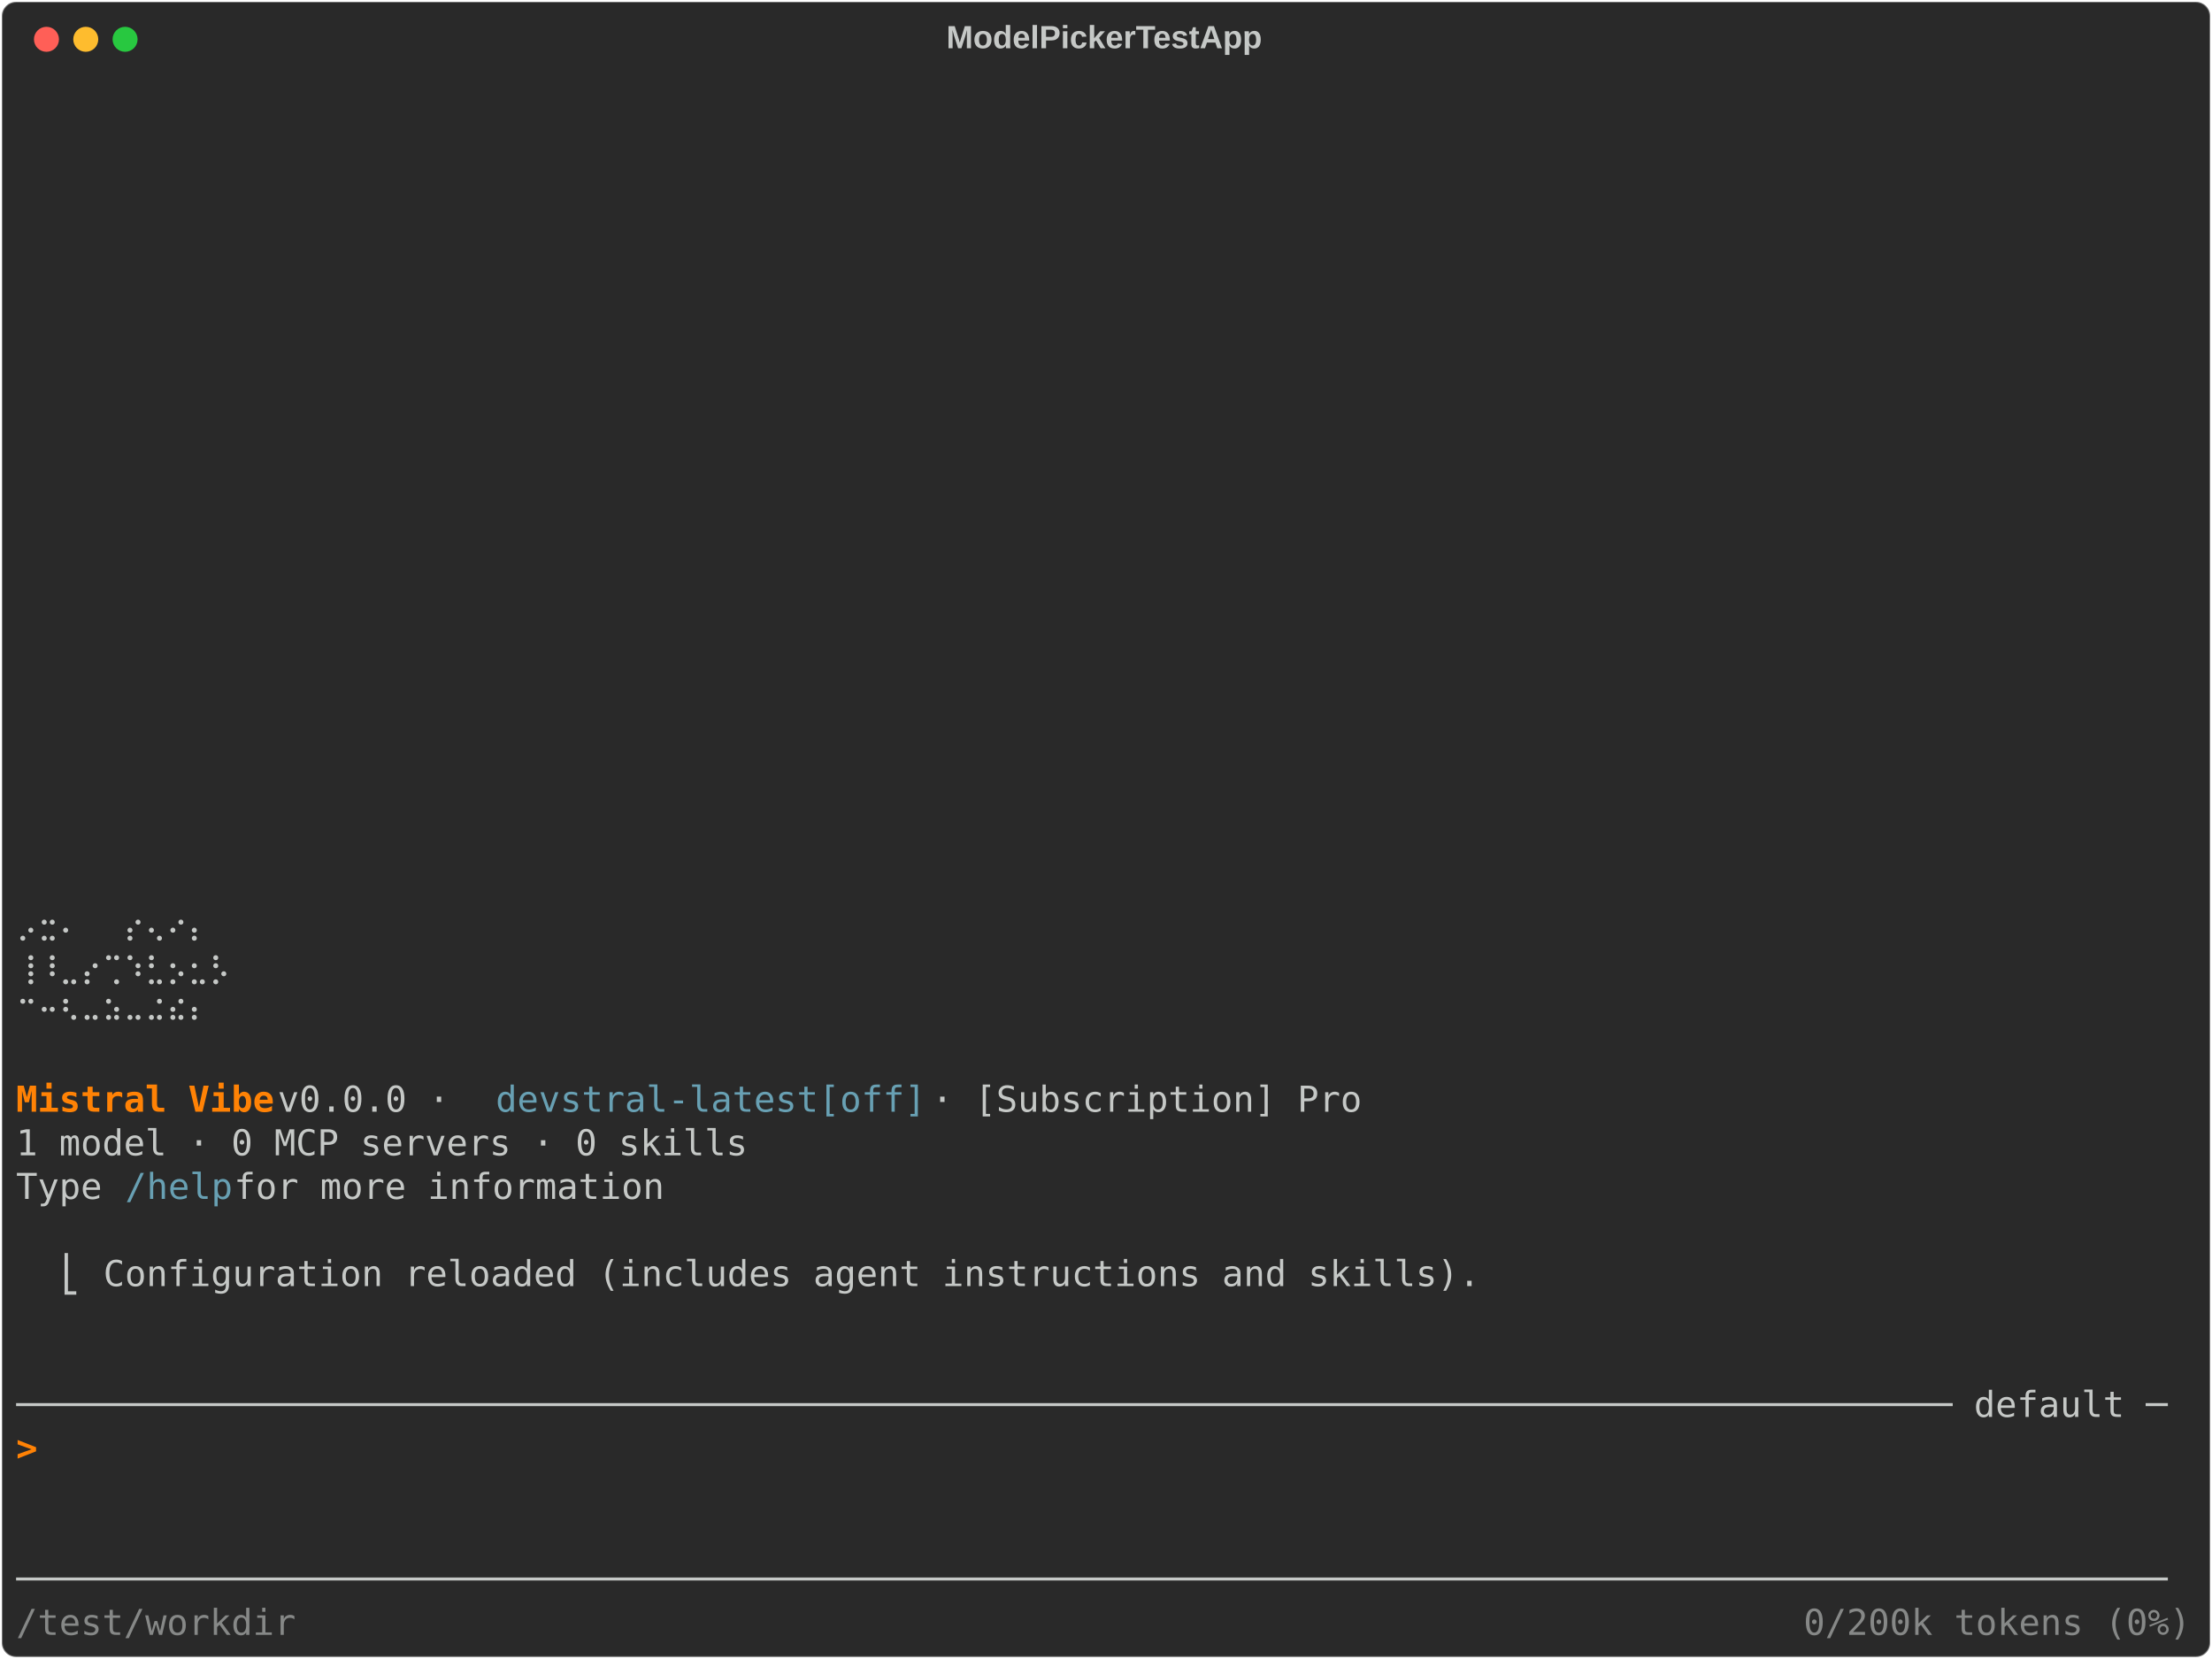
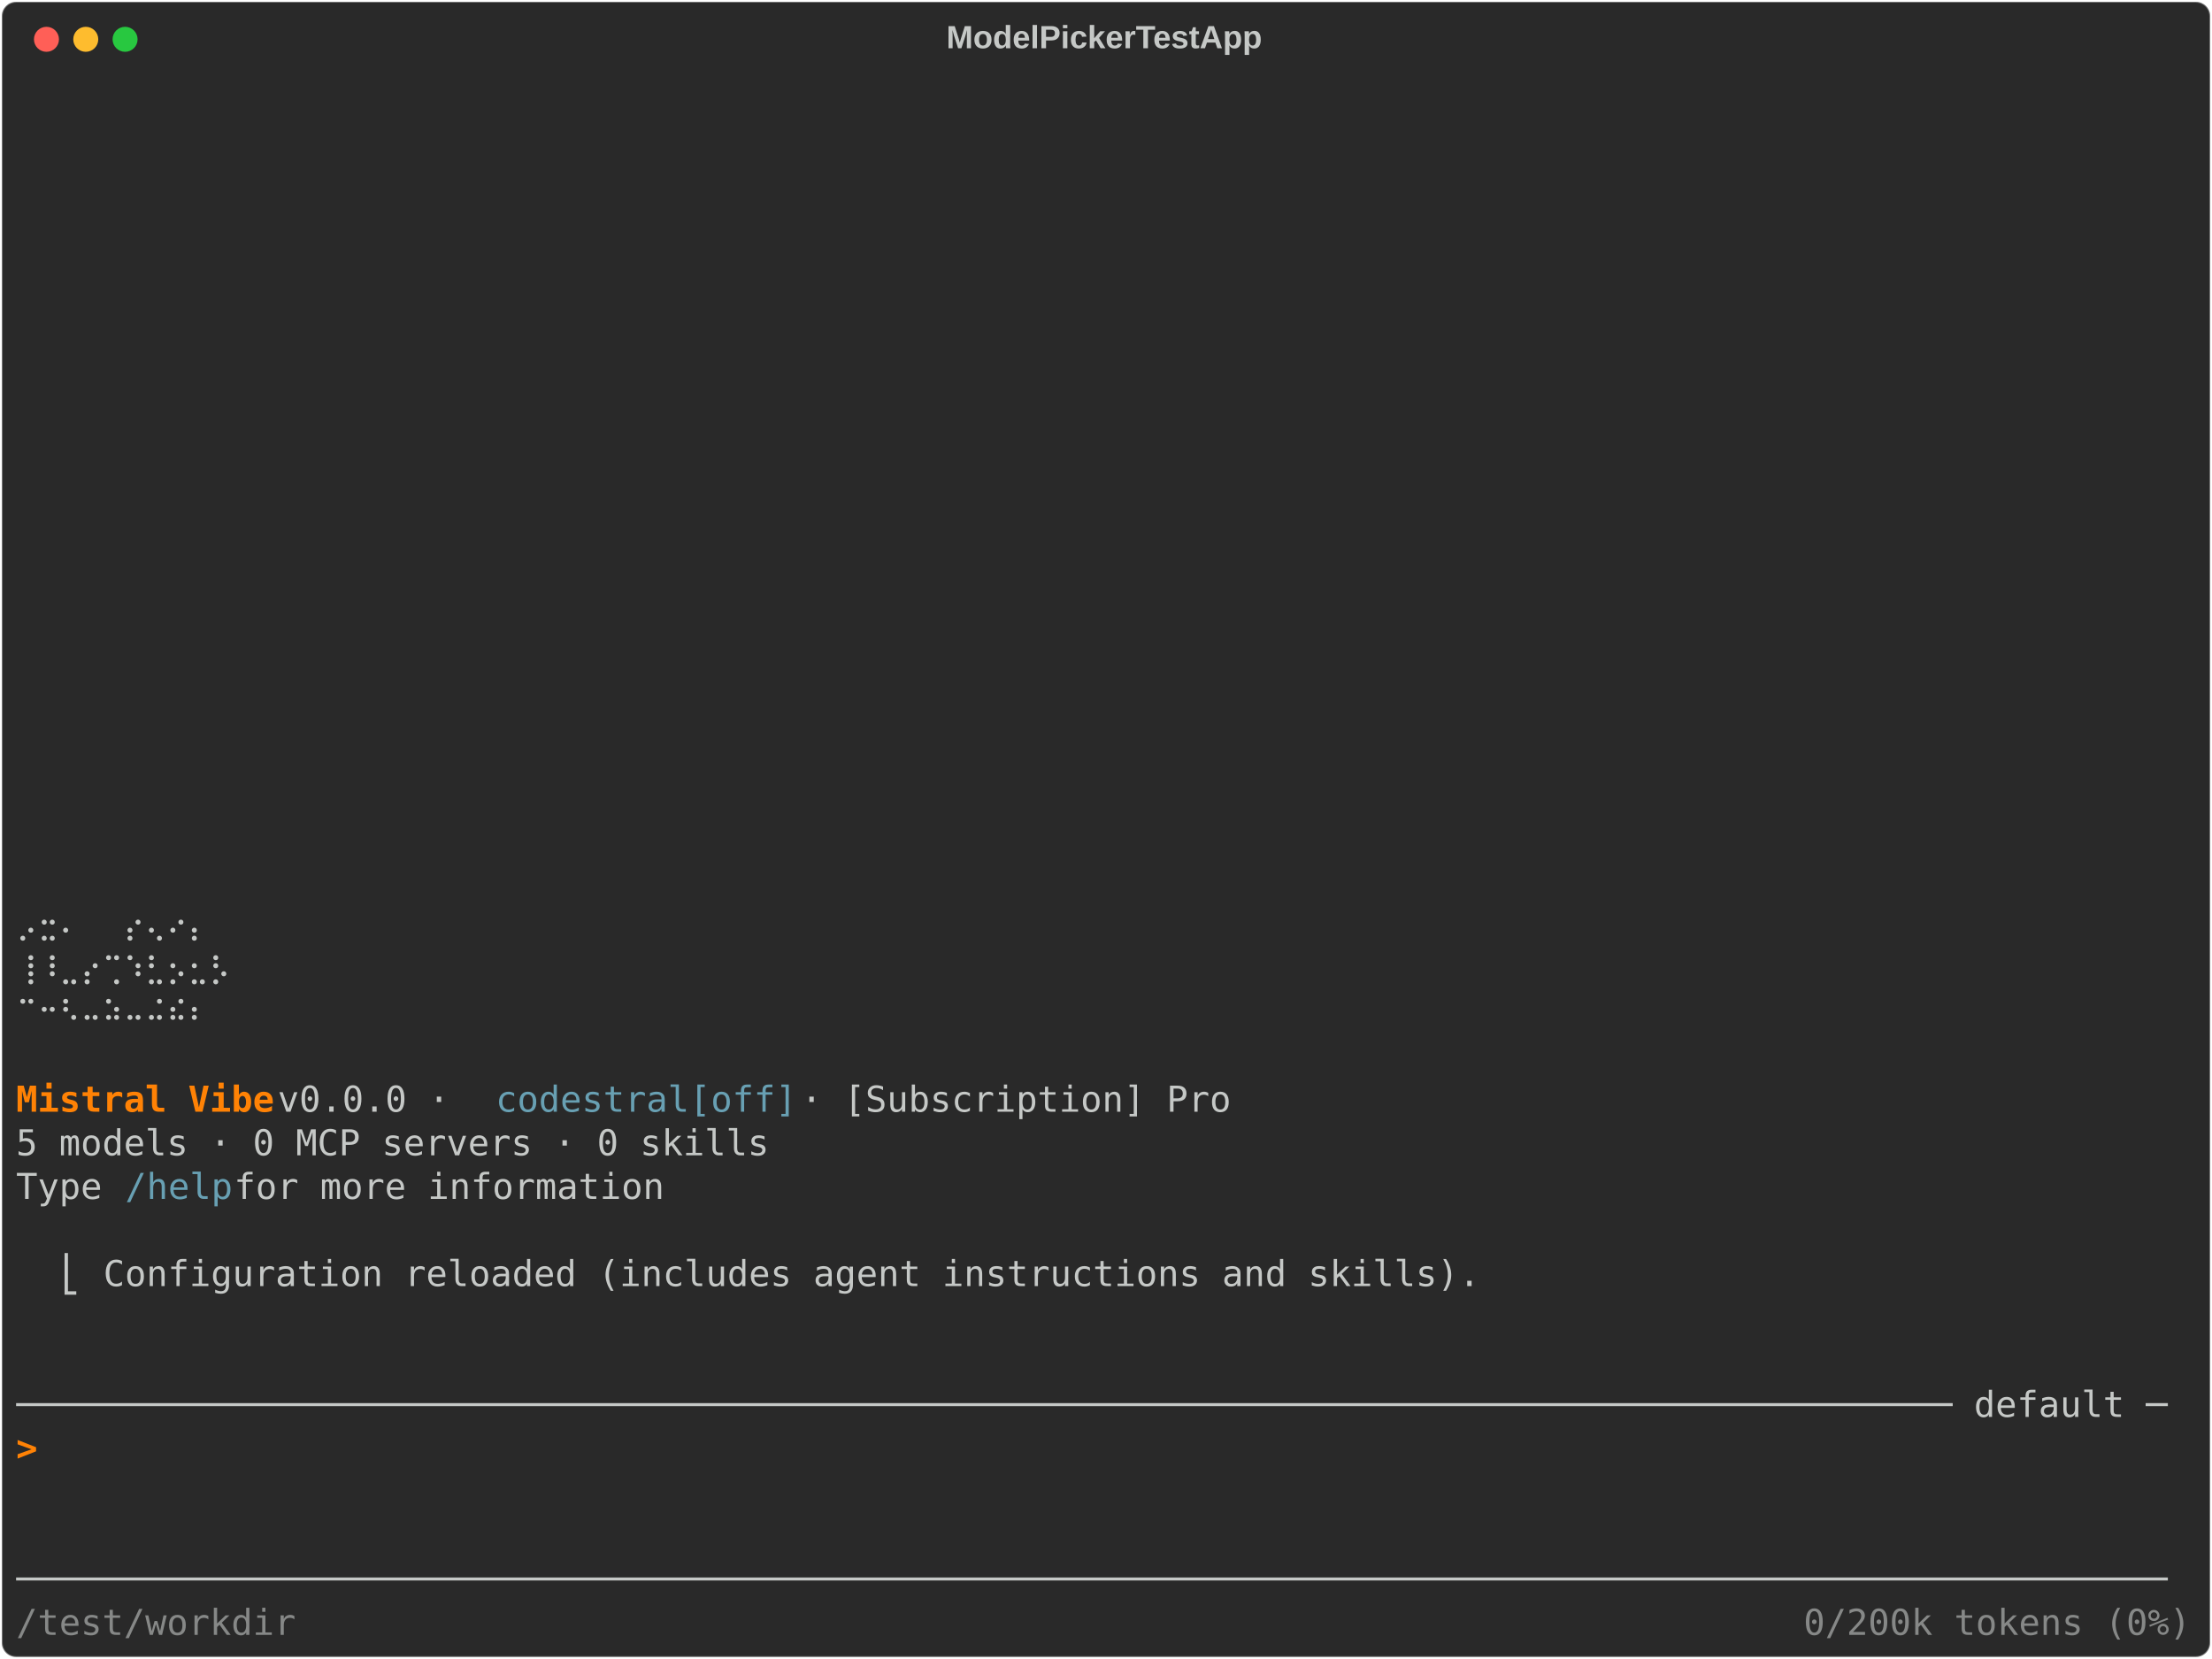
<svg xmlns="http://www.w3.org/2000/svg" class="rich-terminal" viewBox="0 0 1238 928.4">
  <style>

    @font-face {
        font-family: "Fira Code";
        src: local("FiraCode-Regular"),
                url("https://cdnjs.cloudflare.com/ajax/libs/firacode/6.2.0/woff2/FiraCode-Regular.woff2") format("woff2"),
                url("https://cdnjs.cloudflare.com/ajax/libs/firacode/6.2.0/woff/FiraCode-Regular.woff") format("woff");
        font-style: normal;
        font-weight: 400;
    }
    @font-face {
        font-family: "Fira Code";
        src: local("FiraCode-Bold"),
                url("https://cdnjs.cloudflare.com/ajax/libs/firacode/6.2.0/woff2/FiraCode-Bold.woff2") format("woff2"),
                url("https://cdnjs.cloudflare.com/ajax/libs/firacode/6.2.0/woff/FiraCode-Bold.woff") format("woff");
        font-style: bold;
        font-weight: 700;
    }

    .terminal-matrix {
        font-family: Fira Code, monospace;
        font-size: 20px;
        line-height: 24.4px;
        font-variant-east-asian: full-width;
    }

    .terminal-title {
        font-size: 18px;
        font-weight: bold;
        font-family: arial;
    }

    .terminal-r1 { fill: #c5c8c6 }
.terminal-r2 { fill: #ff8205;font-weight: bold }
.terminal-r3 { fill: #68a0b3 }
.terminal-r4 { fill: #868887 }
    </style>
  <defs>
    <clipPath id="terminal-clip-terminal">
      <rect x="0" y="0" width="1219.0" height="877.4" />
    </clipPath>
    <clipPath id="terminal-line-0">
      <rect x="0" y="1.5" width="1220" height="24.65" />
    </clipPath>
    <clipPath id="terminal-line-1">
      <rect x="0" y="25.9" width="1220" height="24.65" />
    </clipPath>
    <clipPath id="terminal-line-2">
      <rect x="0" y="50.3" width="1220" height="24.65" />
    </clipPath>
    <clipPath id="terminal-line-3">
      <rect x="0" y="74.7" width="1220" height="24.65" />
    </clipPath>
    <clipPath id="terminal-line-4">
      <rect x="0" y="99.1" width="1220" height="24.65" />
    </clipPath>
    <clipPath id="terminal-line-5">
      <rect x="0" y="123.5" width="1220" height="24.65" />
    </clipPath>
    <clipPath id="terminal-line-6">
      <rect x="0" y="147.9" width="1220" height="24.65" />
    </clipPath>
    <clipPath id="terminal-line-7">
      <rect x="0" y="172.3" width="1220" height="24.65" />
    </clipPath>
    <clipPath id="terminal-line-8">
      <rect x="0" y="196.7" width="1220" height="24.65" />
    </clipPath>
    <clipPath id="terminal-line-9">
      <rect x="0" y="221.1" width="1220" height="24.65" />
    </clipPath>
    <clipPath id="terminal-line-10">
      <rect x="0" y="245.5" width="1220" height="24.65" />
    </clipPath>
    <clipPath id="terminal-line-11">
      <rect x="0" y="269.9" width="1220" height="24.65" />
    </clipPath>
    <clipPath id="terminal-line-12">
      <rect x="0" y="294.3" width="1220" height="24.65" />
    </clipPath>
    <clipPath id="terminal-line-13">
      <rect x="0" y="318.7" width="1220" height="24.65" />
    </clipPath>
    <clipPath id="terminal-line-14">
      <rect x="0" y="343.1" width="1220" height="24.65" />
    </clipPath>
    <clipPath id="terminal-line-15">
      <rect x="0" y="367.5" width="1220" height="24.65" />
    </clipPath>
    <clipPath id="terminal-line-16">
      <rect x="0" y="391.9" width="1220" height="24.65" />
    </clipPath>
    <clipPath id="terminal-line-17">
      <rect x="0" y="416.3" width="1220" height="24.65" />
    </clipPath>
    <clipPath id="terminal-line-18">
      <rect x="0" y="440.7" width="1220" height="24.65" />
    </clipPath>
    <clipPath id="terminal-line-19">
      <rect x="0" y="465.1" width="1220" height="24.65" />
    </clipPath>
    <clipPath id="terminal-line-20">
      <rect x="0" y="489.5" width="1220" height="24.65" />
    </clipPath>
    <clipPath id="terminal-line-21">
      <rect x="0" y="513.9" width="1220" height="24.65" />
    </clipPath>
    <clipPath id="terminal-line-22">
      <rect x="0" y="538.3" width="1220" height="24.65" />
    </clipPath>
    <clipPath id="terminal-line-23">
      <rect x="0" y="562.7" width="1220" height="24.65" />
    </clipPath>
    <clipPath id="terminal-line-24">
      <rect x="0" y="587.1" width="1220" height="24.65" />
    </clipPath>
    <clipPath id="terminal-line-25">
      <rect x="0" y="611.5" width="1220" height="24.65" />
    </clipPath>
    <clipPath id="terminal-line-26">
      <rect x="0" y="635.9" width="1220" height="24.65" />
    </clipPath>
    <clipPath id="terminal-line-27">
      <rect x="0" y="660.3" width="1220" height="24.65" />
    </clipPath>
    <clipPath id="terminal-line-28">
      <rect x="0" y="684.7" width="1220" height="24.65" />
    </clipPath>
    <clipPath id="terminal-line-29">
      <rect x="0" y="709.1" width="1220" height="24.65" />
    </clipPath>
    <clipPath id="terminal-line-30">
      <rect x="0" y="733.5" width="1220" height="24.65" />
    </clipPath>
    <clipPath id="terminal-line-31">
      <rect x="0" y="757.9" width="1220" height="24.65" />
    </clipPath>
    <clipPath id="terminal-line-32">
      <rect x="0" y="782.3" width="1220" height="24.65" />
    </clipPath>
    <clipPath id="terminal-line-33">
      <rect x="0" y="806.7" width="1220" height="24.65" />
    </clipPath>
    <clipPath id="terminal-line-34">
      <rect x="0" y="831.1" width="1220" height="24.65" />
    </clipPath>
  </defs>
  <rect fill="#292929" stroke="rgba(255,255,255,0.35)" stroke-width="1" x="1" y="1" width="1236" height="926.4" rx="8" />
  <text class="terminal-title" fill="#c5c8c6" text-anchor="middle" x="618" y="27">ModelPickerTestApp</text>
  <g transform="translate(26,22)">
    <circle cx="0" cy="0" r="7" fill="#ff5f57" />
    <circle cx="22" cy="0" r="7" fill="#febc2e" />
    <circle cx="44" cy="0" r="7" fill="#28c840" />
  </g>
  <g transform="translate(9, 41)" clip-path="url(#terminal-clip-terminal)">
    <g class="terminal-matrix">
      <text class="terminal-r1" x="1220" y="20" textLength="12.2" clip-path="url(#terminal-line-0)">
</text>
      <text class="terminal-r1" x="1220" y="44.4" textLength="12.2" clip-path="url(#terminal-line-1)">
</text>
      <text class="terminal-r1" x="1220" y="68.8" textLength="12.2" clip-path="url(#terminal-line-2)">
</text>
      <text class="terminal-r1" x="1220" y="93.2" textLength="12.2" clip-path="url(#terminal-line-3)">
</text>
      <text class="terminal-r1" x="1220" y="117.6" textLength="12.2" clip-path="url(#terminal-line-4)">
</text>
      <text class="terminal-r1" x="1220" y="142" textLength="12.2" clip-path="url(#terminal-line-5)">
</text>
      <text class="terminal-r1" x="1220" y="166.4" textLength="12.2" clip-path="url(#terminal-line-6)">
</text>
      <text class="terminal-r1" x="1220" y="190.8" textLength="12.2" clip-path="url(#terminal-line-7)">
</text>
      <text class="terminal-r1" x="1220" y="215.2" textLength="12.2" clip-path="url(#terminal-line-8)">
</text>
      <text class="terminal-r1" x="1220" y="239.6" textLength="12.2" clip-path="url(#terminal-line-9)">
</text>
      <text class="terminal-r1" x="1220" y="264" textLength="12.2" clip-path="url(#terminal-line-10)">
</text>
      <text class="terminal-r1" x="1220" y="288.4" textLength="12.2" clip-path="url(#terminal-line-11)">
</text>
      <text class="terminal-r1" x="1220" y="312.8" textLength="12.2" clip-path="url(#terminal-line-12)">
</text>
      <text class="terminal-r1" x="1220" y="337.2" textLength="12.2" clip-path="url(#terminal-line-13)">
</text>
      <text class="terminal-r1" x="1220" y="361.6" textLength="12.2" clip-path="url(#terminal-line-14)">
</text>
      <text class="terminal-r1" x="1220" y="386" textLength="12.2" clip-path="url(#terminal-line-15)">
</text>
      <text class="terminal-r1" x="1220" y="410.4" textLength="12.2" clip-path="url(#terminal-line-16)">
</text>
      <text class="terminal-r1" x="1220" y="434.8" textLength="12.2" clip-path="url(#terminal-line-17)">
</text>
      <text class="terminal-r1" x="1220" y="459.2" textLength="12.2" clip-path="url(#terminal-line-18)">
</text>
      <text class="terminal-r1" x="0" y="483.6" textLength="134.2" clip-path="url(#terminal-line-19)">  ⡠⣒⠄  ⡔⢄⠔⡄</text>
      <text class="terminal-r1" x="1220" y="483.6" textLength="12.2" clip-path="url(#terminal-line-19)">
</text>
      <text class="terminal-r1" x="0" y="508" textLength="134.2" clip-path="url(#terminal-line-20)"> ⢸⠸⣀⡔⢉⠱⣃⡢⣂⡣</text>
      <text class="terminal-r1" x="1220" y="508" textLength="12.2" clip-path="url(#terminal-line-20)">
</text>
      <text class="terminal-r1" x="0" y="532.4" textLength="134.2" clip-path="url(#terminal-line-21)">  ⠉⠒⠣⠤⠵⠤⠬⠮⠆</text>
      <text class="terminal-r1" x="1220" y="532.4" textLength="12.2" clip-path="url(#terminal-line-21)">
</text>
      <text class="terminal-r1" x="1220" y="556.8" textLength="12.2" clip-path="url(#terminal-line-22)">
</text>
      <text class="terminal-r2" x="0" y="581.2" textLength="146.4" clip-path="url(#terminal-line-23)">Mistral Vibe</text>
      <text class="terminal-r1" x="146.4" y="581.2" textLength="122" clip-path="url(#terminal-line-23)"> v0.0.0 · </text>
-       <text class="terminal-r3" x="268.4" y="581.2" textLength="244" clip-path="url(#terminal-line-23)">devstral-latest[off]</text>
-       <text class="terminal-r1" x="512.4" y="581.2" textLength="256.2" clip-path="url(#terminal-line-23)"> · [Subscription] Pro</text>
+       <text class="terminal-r3" x="268.4" y="581.2" textLength="170.8" clip-path="url(#terminal-line-23)">codestral[off]</text>
+       <text class="terminal-r1" x="439.2" y="581.2" textLength="256.2" clip-path="url(#terminal-line-23)"> · [Subscription] Pro</text>
      <text class="terminal-r1" x="1220" y="581.2" textLength="12.2" clip-path="url(#terminal-line-23)">
</text>
-       <text class="terminal-r1" x="0" y="605.6" textLength="414.8" clip-path="url(#terminal-line-24)">1 model · 0 MCP servers · 0 skills</text>
+       <text class="terminal-r1" x="0" y="605.6" textLength="427" clip-path="url(#terminal-line-24)">5 models · 0 MCP servers · 0 skills</text>
      <text class="terminal-r1" x="1220" y="605.6" textLength="12.2" clip-path="url(#terminal-line-24)">
</text>
      <text class="terminal-r1" x="0" y="630" textLength="61" clip-path="url(#terminal-line-25)">Type </text>
      <text class="terminal-r3" x="61" y="630" textLength="61" clip-path="url(#terminal-line-25)">/help</text>
      <text class="terminal-r1" x="122" y="630" textLength="256.2" clip-path="url(#terminal-line-25)"> for more information</text>
      <text class="terminal-r1" x="1220" y="630" textLength="12.2" clip-path="url(#terminal-line-25)">
</text>
      <text class="terminal-r1" x="1220" y="654.4" textLength="12.2" clip-path="url(#terminal-line-26)">
</text>
      <text class="terminal-r1" x="24.4" y="678.8" textLength="12.2" clip-path="url(#terminal-line-27)">⎣</text>
      <text class="terminal-r1" x="48.8" y="678.8" textLength="780.8" clip-path="url(#terminal-line-27)">Configuration reloaded (includes agent instructions and skills).</text>
      <text class="terminal-r1" x="1220" y="678.8" textLength="12.2" clip-path="url(#terminal-line-27)">
</text>
      <text class="terminal-r1" x="1220" y="703.2" textLength="12.2" clip-path="url(#terminal-line-28)">
</text>
      <text class="terminal-r1" x="1220" y="727.6" textLength="12.2" clip-path="url(#terminal-line-29)">
</text>
      <text class="terminal-r1" x="0" y="752" textLength="1220" clip-path="url(#terminal-line-30)">────────────────────────────────────────────────────────────────────────────────────────── default ─</text>
      <text class="terminal-r1" x="1220" y="752" textLength="12.2" clip-path="url(#terminal-line-30)">
</text>
      <text class="terminal-r2" x="0" y="776.4" textLength="12.2" clip-path="url(#terminal-line-31)">&gt;</text>
      <text class="terminal-r1" x="1220" y="776.4" textLength="12.2" clip-path="url(#terminal-line-31)">
</text>
      <text class="terminal-r1" x="1220" y="800.8" textLength="12.2" clip-path="url(#terminal-line-32)">
</text>
      <text class="terminal-r1" x="1220" y="825.2" textLength="12.2" clip-path="url(#terminal-line-33)">
</text>
      <text class="terminal-r1" x="0" y="849.6" textLength="1220" clip-path="url(#terminal-line-34)">────────────────────────────────────────────────────────────────────────────────────────────────────</text>
      <text class="terminal-r1" x="1220" y="849.6" textLength="12.2" clip-path="url(#terminal-line-34)">
</text>
      <text class="terminal-r4" x="0" y="874" textLength="158.6" clip-path="url(#terminal-line-35)">/test/workdir</text>
      <text class="terminal-r4" x="1000.4" y="874" textLength="219.6" clip-path="url(#terminal-line-35)">0/200k tokens (0%)</text>
    </g>
  </g>
</svg>
